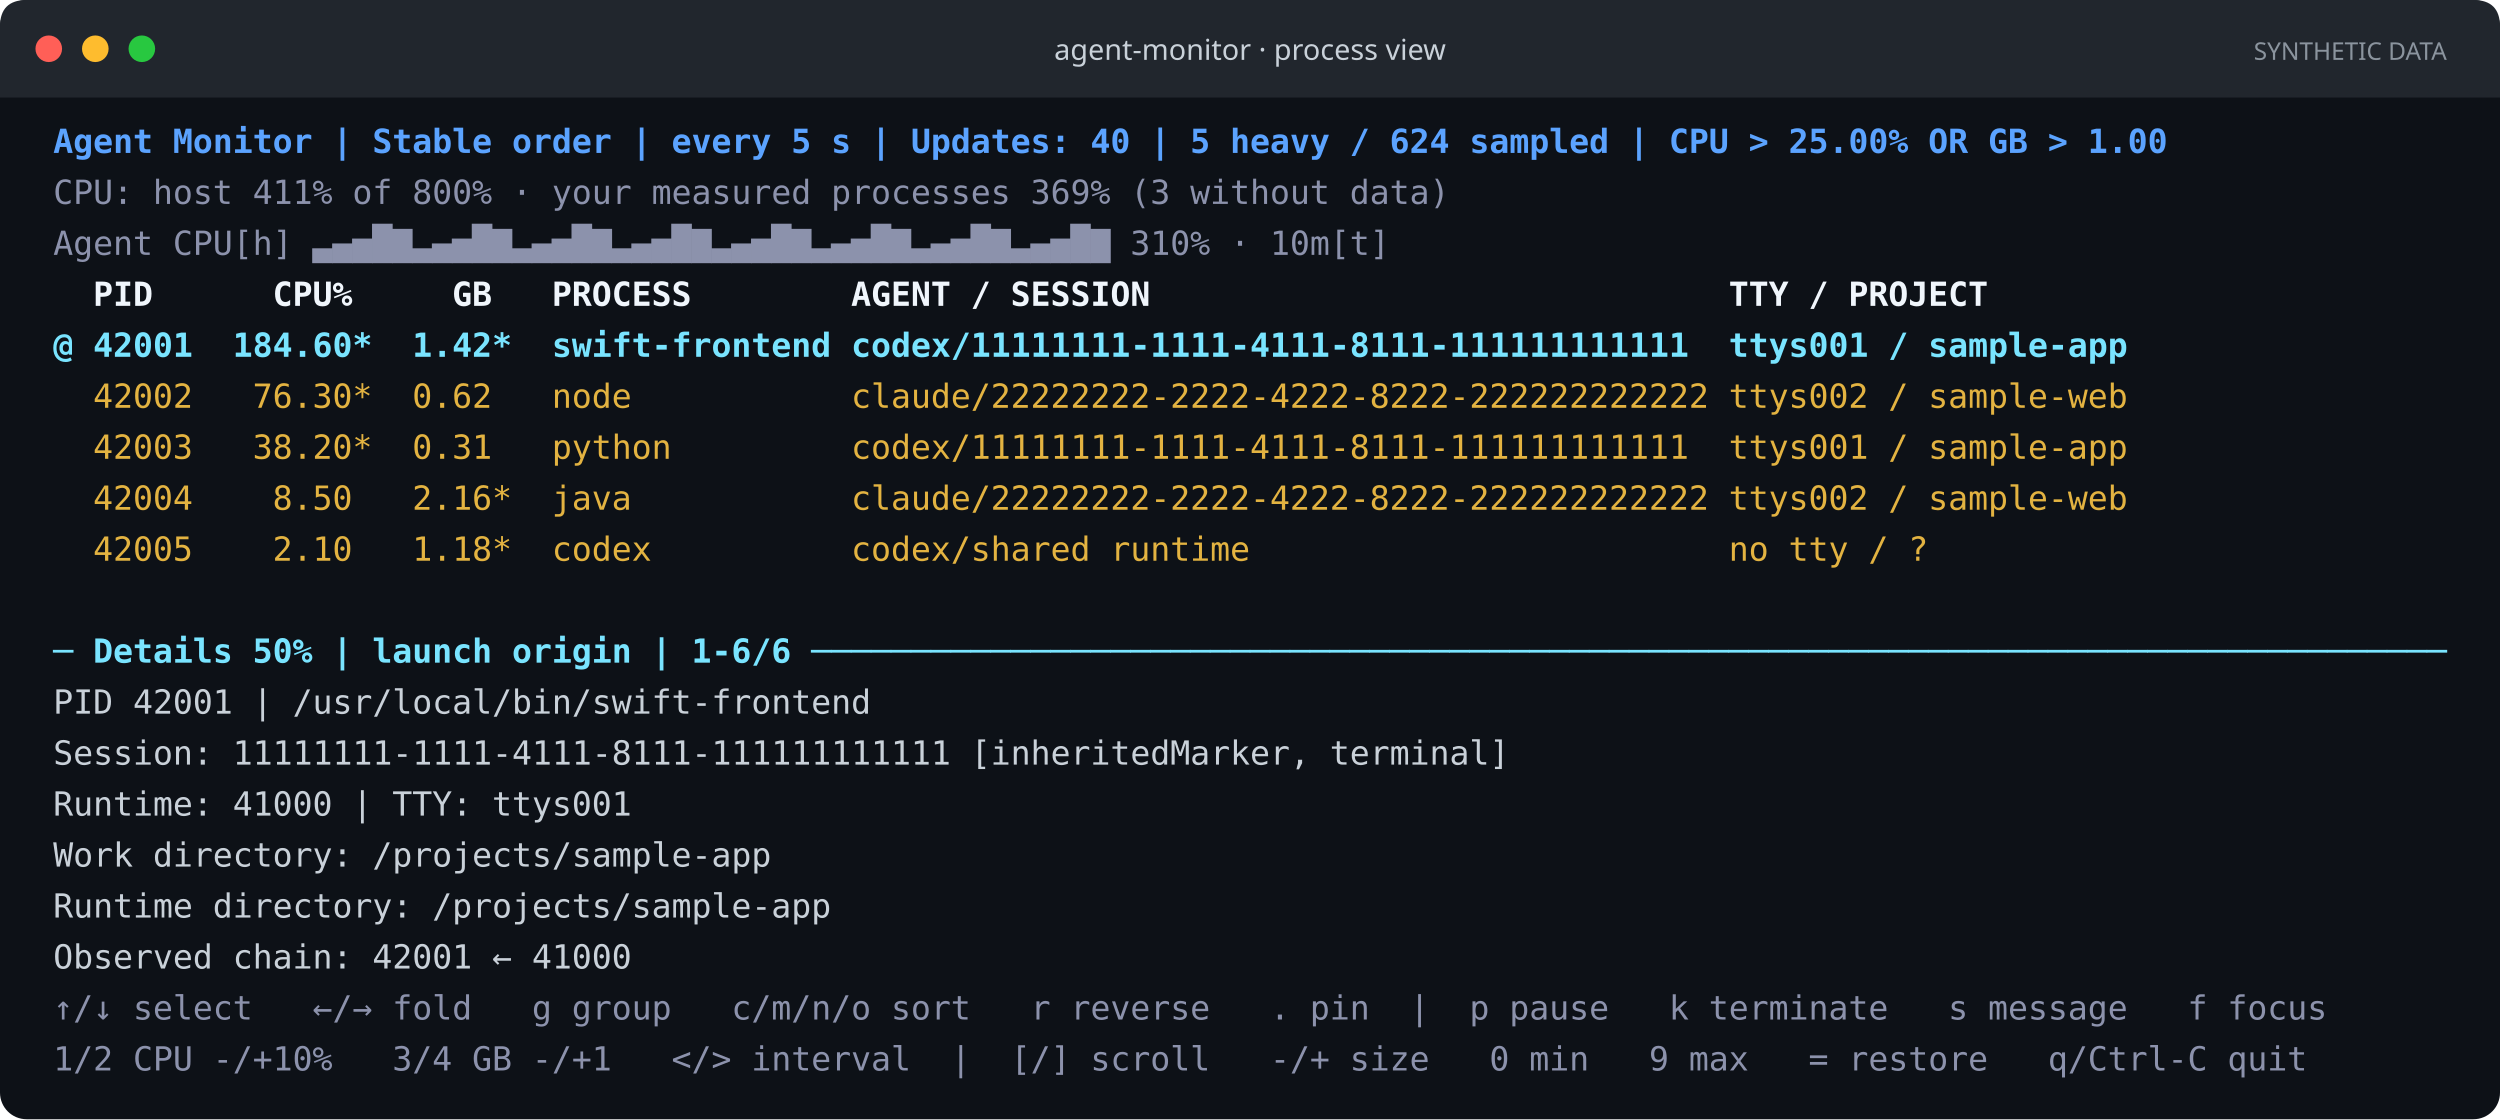
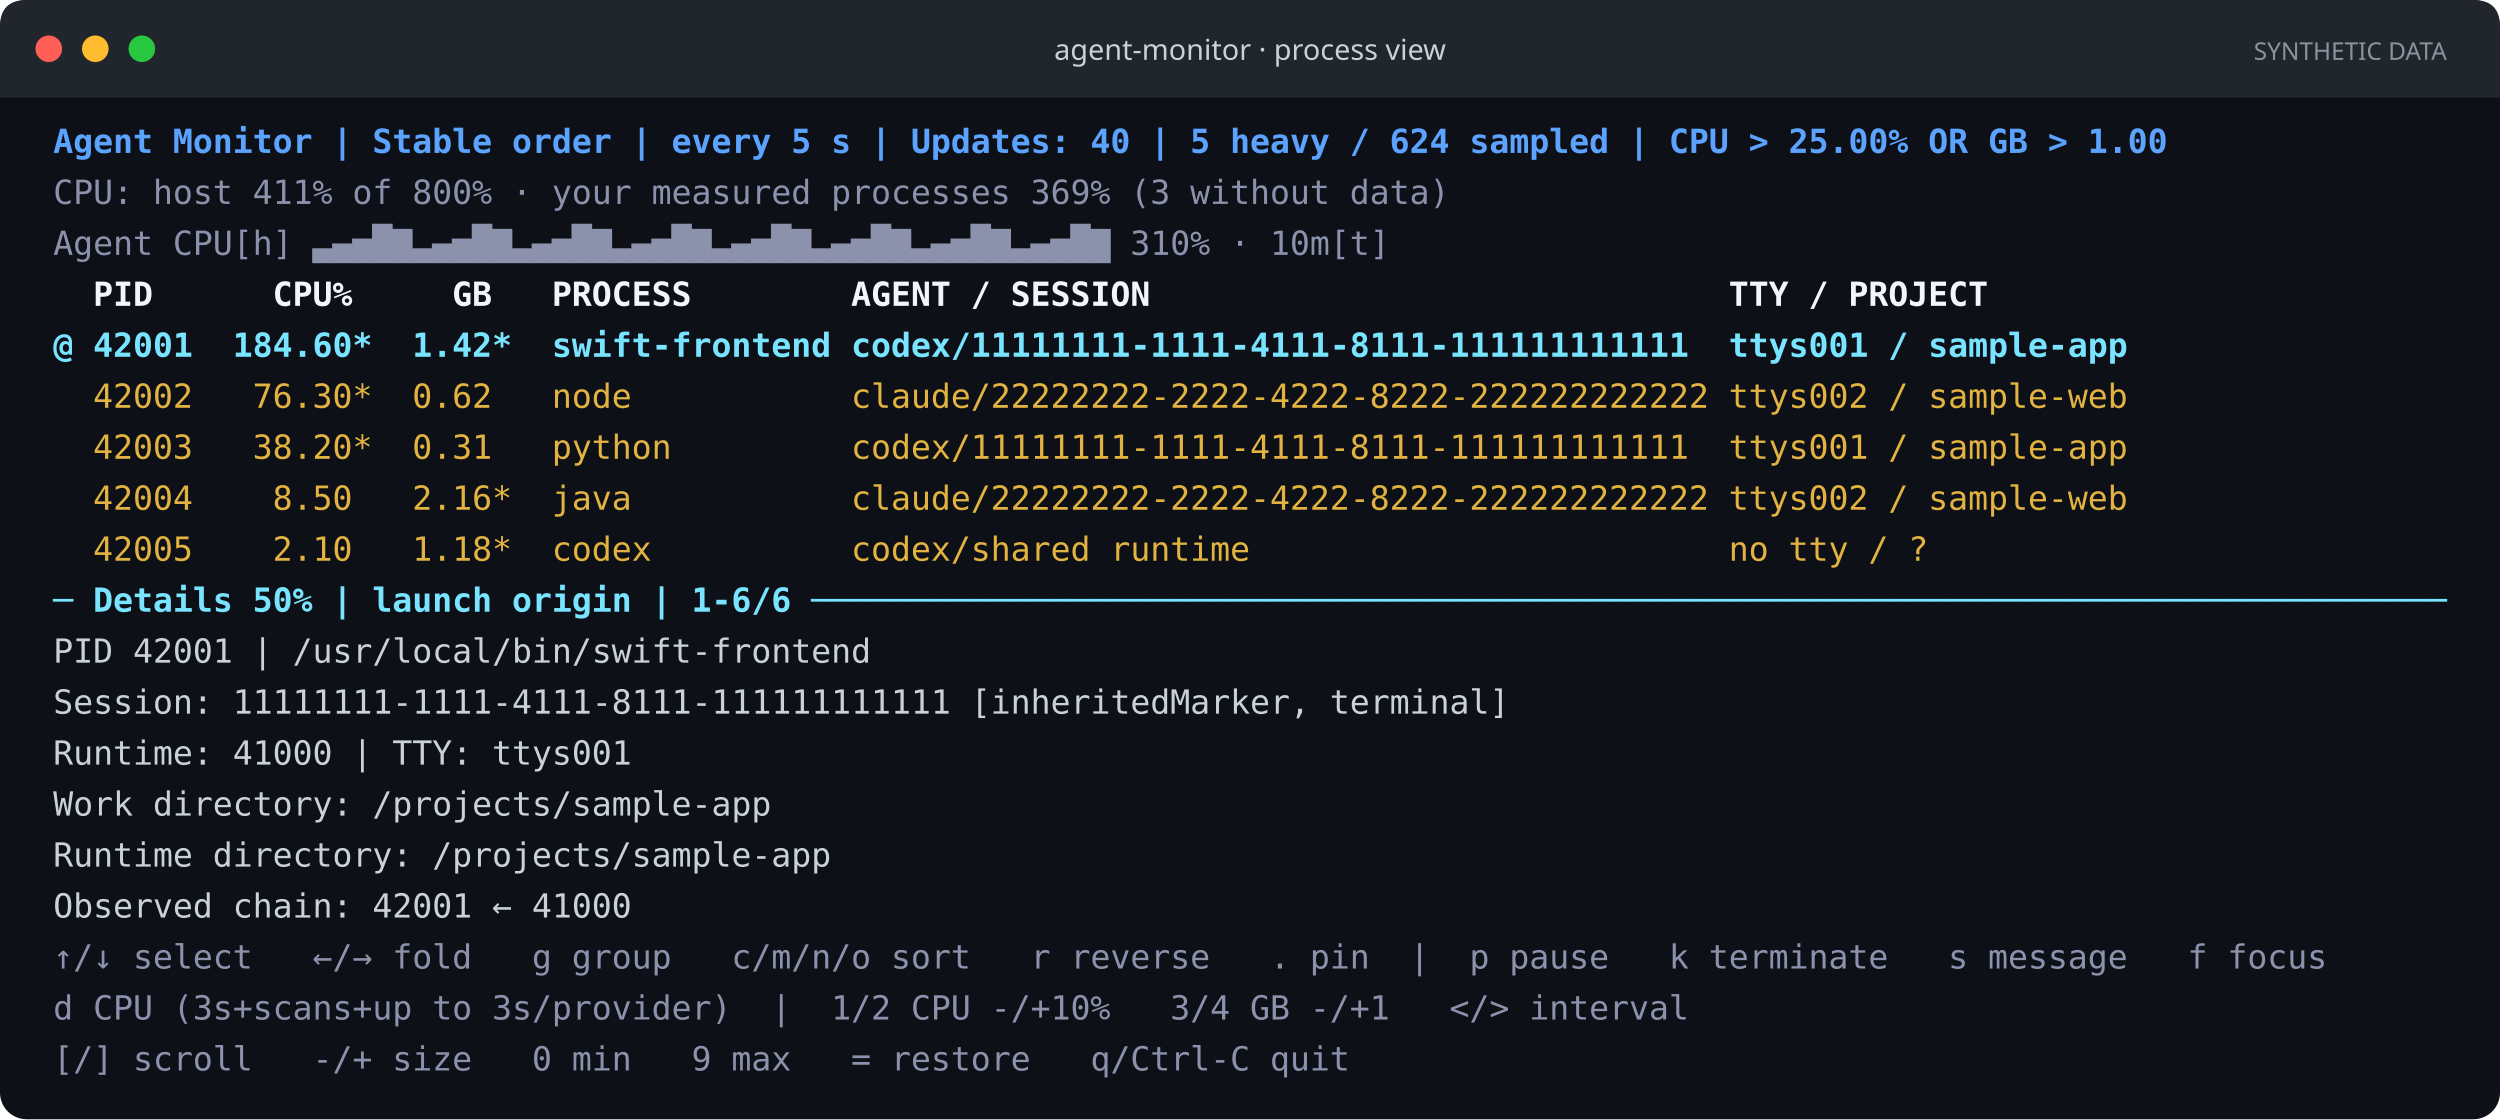
<svg xmlns="http://www.w3.org/2000/svg" width="1128" height="505" viewBox="0 0 1128 505" role="img" aria-labelledby="title description">
  <rect width="1128" height="505" rx="12" fill="#0d1117" />
  <path d="M12 0H1116Q1128 0 1128 12V44H0V12Q0 0 12 0Z" fill="#21262d" />
  <circle cx="22" cy="22" r="6" fill="#ff5f57" />
  <circle cx="43" cy="22" r="6" fill="#febc2e" />
  <circle cx="64" cy="22" r="6" fill="#28c840" />
  <text x="564" y="27" text-anchor="middle" fill="#c9d1d9" font-family="sans-serif" font-size="13">agent-monitor · process view</text>
  <text x="1104" y="27" text-anchor="end" fill="#8b949e" font-family="sans-serif" font-size="11">SYNTHETIC DATA</text>
  <g font-family="Menlo, DejaVu Sans Mono, monospace" font-size="15">
    <text y="69" fill="#5ba3ff" font-weight="bold" aria-label="Agent Monitor | Stable order | every 5 s | Updates: 40 | 5 heavy / 624 sampled | CPU &gt; 25.00% OR GB &gt; 1.00">
      <tspan x="24">A</tspan>
      <tspan x="33">g</tspan>
      <tspan x="42">e</tspan>
      <tspan x="51">n</tspan>
      <tspan x="60">t</tspan>
      <tspan x="78">M</tspan>
      <tspan x="87">o</tspan>
      <tspan x="96">n</tspan>
      <tspan x="105">i</tspan>
      <tspan x="114">t</tspan>
      <tspan x="123">o</tspan>
      <tspan x="132">r</tspan>
      <tspan x="150">|</tspan>
      <tspan x="168">S</tspan>
      <tspan x="177">t</tspan>
      <tspan x="186">a</tspan>
      <tspan x="195">b</tspan>
      <tspan x="204">l</tspan>
      <tspan x="213">e</tspan>
      <tspan x="231">o</tspan>
      <tspan x="240">r</tspan>
      <tspan x="249">d</tspan>
      <tspan x="258">e</tspan>
      <tspan x="267">r</tspan>
      <tspan x="285">|</tspan>
      <tspan x="303">e</tspan>
      <tspan x="312">v</tspan>
      <tspan x="321">e</tspan>
      <tspan x="330">r</tspan>
      <tspan x="339">y</tspan>
      <tspan x="357">5</tspan>
      <tspan x="375">s</tspan>
      <tspan x="393">|</tspan>
      <tspan x="411">U</tspan>
      <tspan x="420">p</tspan>
      <tspan x="429">d</tspan>
      <tspan x="438">a</tspan>
      <tspan x="447">t</tspan>
      <tspan x="456">e</tspan>
      <tspan x="465">s</tspan>
      <tspan x="474">:</tspan>
      <tspan x="492">4</tspan>
      <tspan x="501">0</tspan>
      <tspan x="519">|</tspan>
      <tspan x="537">5</tspan>
      <tspan x="555">h</tspan>
      <tspan x="564">e</tspan>
      <tspan x="573">a</tspan>
      <tspan x="582">v</tspan>
      <tspan x="591">y</tspan>
      <tspan x="609">/</tspan>
      <tspan x="627">6</tspan>
      <tspan x="636">2</tspan>
      <tspan x="645">4</tspan>
      <tspan x="663">s</tspan>
      <tspan x="672">a</tspan>
      <tspan x="681">m</tspan>
      <tspan x="690">p</tspan>
      <tspan x="699">l</tspan>
      <tspan x="708">e</tspan>
      <tspan x="717">d</tspan>
      <tspan x="735">|</tspan>
      <tspan x="753">C</tspan>
      <tspan x="762">P</tspan>
      <tspan x="771">U</tspan>
      <tspan x="789">&gt;</tspan>
      <tspan x="807">2</tspan>
      <tspan x="816">5</tspan>
      <tspan x="825">.</tspan>
      <tspan x="834">0</tspan>
      <tspan x="843">0</tspan>
      <tspan x="852">%</tspan>
      <tspan x="870">O</tspan>
      <tspan x="879">R</tspan>
      <tspan x="897">G</tspan>
      <tspan x="906">B</tspan>
      <tspan x="924">&gt;</tspan>
      <tspan x="942">1</tspan>
      <tspan x="951">.</tspan>
      <tspan x="960">0</tspan>
      <tspan x="969">0</tspan>
    </text>
    <text y="92" fill="#8c92ac" font-weight="normal" aria-label="CPU: host 411% of 800% · your measured processes 369% (3 without data)">
      <tspan x="24">C</tspan>
      <tspan x="33">P</tspan>
      <tspan x="42">U</tspan>
      <tspan x="51">:</tspan>
      <tspan x="69">h</tspan>
      <tspan x="78">o</tspan>
      <tspan x="87">s</tspan>
      <tspan x="96">t</tspan>
      <tspan x="114">4</tspan>
      <tspan x="123">1</tspan>
      <tspan x="132">1</tspan>
      <tspan x="141">%</tspan>
      <tspan x="159">o</tspan>
      <tspan x="168">f</tspan>
      <tspan x="186">8</tspan>
      <tspan x="195">0</tspan>
      <tspan x="204">0</tspan>
      <tspan x="213">%</tspan>
      <tspan x="231">·</tspan>
      <tspan x="249">y</tspan>
      <tspan x="258">o</tspan>
      <tspan x="267">u</tspan>
      <tspan x="276">r</tspan>
      <tspan x="294">m</tspan>
      <tspan x="303">e</tspan>
      <tspan x="312">a</tspan>
      <tspan x="321">s</tspan>
      <tspan x="330">u</tspan>
      <tspan x="339">r</tspan>
      <tspan x="348">e</tspan>
      <tspan x="357">d</tspan>
      <tspan x="375">p</tspan>
      <tspan x="384">r</tspan>
      <tspan x="393">o</tspan>
      <tspan x="402">c</tspan>
      <tspan x="411">e</tspan>
      <tspan x="420">s</tspan>
      <tspan x="429">s</tspan>
      <tspan x="438">e</tspan>
      <tspan x="447">s</tspan>
      <tspan x="465">3</tspan>
      <tspan x="474">6</tspan>
      <tspan x="483">9</tspan>
      <tspan x="492">%</tspan>
      <tspan x="510">(</tspan>
      <tspan x="519">3</tspan>
      <tspan x="537">w</tspan>
      <tspan x="546">i</tspan>
      <tspan x="555">t</tspan>
      <tspan x="564">h</tspan>
      <tspan x="573">o</tspan>
      <tspan x="582">u</tspan>
      <tspan x="591">t</tspan>
      <tspan x="609">d</tspan>
      <tspan x="618">a</tspan>
      <tspan x="627">t</tspan>
      <tspan x="636">a</tspan>
      <tspan x="645">)</tspan>
    </text>
    <text y="115" fill="#8c92ac" font-weight="normal" aria-label="Agent CPU[h] ▃▄▅█▇▃▄▅█▇▃▄▅█▇▃▄▅█▇▃▄▅█▇▃▄▅█▇▃▄▅█▇▃▄▅█▇ 310% · 10m[t]">
      <tspan x="24">A</tspan>
      <tspan x="33">g</tspan>
      <tspan x="42">e</tspan>
      <tspan x="51">n</tspan>
      <tspan x="60">t</tspan>
      <tspan x="78">C</tspan>
      <tspan x="87">P</tspan>
      <tspan x="96">U</tspan>
      <tspan x="105">[</tspan>
      <tspan x="114">h</tspan>
      <tspan x="123">]</tspan>
      <tspan x="141">▃</tspan>
      <tspan x="150">▄</tspan>
      <tspan x="159">▅</tspan>
      <tspan x="168">█</tspan>
      <tspan x="177">▇</tspan>
      <tspan x="186">▃</tspan>
      <tspan x="195">▄</tspan>
      <tspan x="204">▅</tspan>
      <tspan x="213">█</tspan>
      <tspan x="222">▇</tspan>
      <tspan x="231">▃</tspan>
      <tspan x="240">▄</tspan>
      <tspan x="249">▅</tspan>
      <tspan x="258">█</tspan>
      <tspan x="267">▇</tspan>
      <tspan x="276">▃</tspan>
      <tspan x="285">▄</tspan>
      <tspan x="294">▅</tspan>
      <tspan x="303">█</tspan>
      <tspan x="312">▇</tspan>
      <tspan x="321">▃</tspan>
      <tspan x="330">▄</tspan>
      <tspan x="339">▅</tspan>
      <tspan x="348">█</tspan>
      <tspan x="357">▇</tspan>
      <tspan x="366">▃</tspan>
      <tspan x="375">▄</tspan>
      <tspan x="384">▅</tspan>
      <tspan x="393">█</tspan>
      <tspan x="402">▇</tspan>
      <tspan x="411">▃</tspan>
      <tspan x="420">▄</tspan>
      <tspan x="429">▅</tspan>
      <tspan x="438">█</tspan>
      <tspan x="447">▇</tspan>
      <tspan x="456">▃</tspan>
      <tspan x="465">▄</tspan>
      <tspan x="474">▅</tspan>
      <tspan x="483">█</tspan>
      <tspan x="492">▇</tspan>
      <tspan x="510">3</tspan>
      <tspan x="519">1</tspan>
      <tspan x="528">0</tspan>
      <tspan x="537">%</tspan>
      <tspan x="555">·</tspan>
      <tspan x="573">1</tspan>
      <tspan x="582">0</tspan>
      <tspan x="591">m</tspan>
      <tspan x="600">[</tspan>
      <tspan x="609">t</tspan>
      <tspan x="618">]</tspan>
    </text>
    <text y="138" fill="#f0f6fc" font-weight="bold" aria-label="  PID      CPU%     GB   PROCESS        AGENT / SESSION                             TTY / PROJECT">
      <tspan x="42">P</tspan>
      <tspan x="51">I</tspan>
      <tspan x="60">D</tspan>
      <tspan x="123">C</tspan>
      <tspan x="132">P</tspan>
      <tspan x="141">U</tspan>
      <tspan x="150">%</tspan>
      <tspan x="204">G</tspan>
      <tspan x="213">B</tspan>
      <tspan x="249">P</tspan>
      <tspan x="258">R</tspan>
      <tspan x="267">O</tspan>
      <tspan x="276">C</tspan>
      <tspan x="285">E</tspan>
      <tspan x="294">S</tspan>
      <tspan x="303">S</tspan>
      <tspan x="384">A</tspan>
      <tspan x="393">G</tspan>
      <tspan x="402">E</tspan>
      <tspan x="411">N</tspan>
      <tspan x="420">T</tspan>
      <tspan x="438">/</tspan>
      <tspan x="456">S</tspan>
      <tspan x="465">E</tspan>
      <tspan x="474">S</tspan>
      <tspan x="483">S</tspan>
      <tspan x="492">I</tspan>
      <tspan x="501">O</tspan>
      <tspan x="510">N</tspan>
      <tspan x="780">T</tspan>
      <tspan x="789">T</tspan>
      <tspan x="798">Y</tspan>
      <tspan x="816">/</tspan>
      <tspan x="834">P</tspan>
      <tspan x="843">R</tspan>
      <tspan x="852">O</tspan>
      <tspan x="861">J</tspan>
      <tspan x="870">E</tspan>
      <tspan x="879">C</tspan>
      <tspan x="888">T</tspan>
    </text>
    <text y="161" fill="#79e4ff" font-weight="bold" aria-label="@ 42001  184.60*  1.42*  swift-frontend codex/11111111-1111-4111-8111-111111111111  ttys001 / sample-app">
      <tspan x="24">@</tspan>
      <tspan x="42">4</tspan>
      <tspan x="51">2</tspan>
      <tspan x="60">0</tspan>
      <tspan x="69">0</tspan>
      <tspan x="78">1</tspan>
      <tspan x="105">1</tspan>
      <tspan x="114">8</tspan>
      <tspan x="123">4</tspan>
      <tspan x="132">.</tspan>
      <tspan x="141">6</tspan>
      <tspan x="150">0</tspan>
      <tspan x="159">*</tspan>
      <tspan x="186">1</tspan>
      <tspan x="195">.</tspan>
      <tspan x="204">4</tspan>
      <tspan x="213">2</tspan>
      <tspan x="222">*</tspan>
      <tspan x="249">s</tspan>
      <tspan x="258">w</tspan>
      <tspan x="267">i</tspan>
      <tspan x="276">f</tspan>
      <tspan x="285">t</tspan>
      <tspan x="294">-</tspan>
      <tspan x="303">f</tspan>
      <tspan x="312">r</tspan>
      <tspan x="321">o</tspan>
      <tspan x="330">n</tspan>
      <tspan x="339">t</tspan>
      <tspan x="348">e</tspan>
      <tspan x="357">n</tspan>
      <tspan x="366">d</tspan>
      <tspan x="384">c</tspan>
      <tspan x="393">o</tspan>
      <tspan x="402">d</tspan>
      <tspan x="411">e</tspan>
      <tspan x="420">x</tspan>
      <tspan x="429">/</tspan>
      <tspan x="438">1</tspan>
      <tspan x="447">1</tspan>
      <tspan x="456">1</tspan>
      <tspan x="465">1</tspan>
      <tspan x="474">1</tspan>
      <tspan x="483">1</tspan>
      <tspan x="492">1</tspan>
      <tspan x="501">1</tspan>
      <tspan x="510">-</tspan>
      <tspan x="519">1</tspan>
      <tspan x="528">1</tspan>
      <tspan x="537">1</tspan>
      <tspan x="546">1</tspan>
      <tspan x="555">-</tspan>
      <tspan x="564">4</tspan>
      <tspan x="573">1</tspan>
      <tspan x="582">1</tspan>
      <tspan x="591">1</tspan>
      <tspan x="600">-</tspan>
      <tspan x="609">8</tspan>
      <tspan x="618">1</tspan>
      <tspan x="627">1</tspan>
      <tspan x="636">1</tspan>
      <tspan x="645">-</tspan>
      <tspan x="654">1</tspan>
      <tspan x="663">1</tspan>
      <tspan x="672">1</tspan>
      <tspan x="681">1</tspan>
      <tspan x="690">1</tspan>
      <tspan x="699">1</tspan>
      <tspan x="708">1</tspan>
      <tspan x="717">1</tspan>
      <tspan x="726">1</tspan>
      <tspan x="735">1</tspan>
      <tspan x="744">1</tspan>
      <tspan x="753">1</tspan>
      <tspan x="780">t</tspan>
      <tspan x="789">t</tspan>
      <tspan x="798">y</tspan>
      <tspan x="807">s</tspan>
      <tspan x="816">0</tspan>
      <tspan x="825">0</tspan>
      <tspan x="834">1</tspan>
      <tspan x="852">/</tspan>
      <tspan x="870">s</tspan>
      <tspan x="879">a</tspan>
      <tspan x="888">m</tspan>
      <tspan x="897">p</tspan>
      <tspan x="906">l</tspan>
      <tspan x="915">e</tspan>
      <tspan x="924">-</tspan>
      <tspan x="933">a</tspan>
      <tspan x="942">p</tspan>
      <tspan x="951">p</tspan>
    </text>
    <text y="184" fill="#e3b341" font-weight="normal" aria-label="  42002   76.30*  0.62   node           claude/22222222-2222-4222-8222-222222222222 ttys002 / sample-web">
      <tspan x="42">4</tspan>
      <tspan x="51">2</tspan>
      <tspan x="60">0</tspan>
      <tspan x="69">0</tspan>
      <tspan x="78">2</tspan>
      <tspan x="114">7</tspan>
      <tspan x="123">6</tspan>
      <tspan x="132">.</tspan>
      <tspan x="141">3</tspan>
      <tspan x="150">0</tspan>
      <tspan x="159">*</tspan>
      <tspan x="186">0</tspan>
      <tspan x="195">.</tspan>
      <tspan x="204">6</tspan>
      <tspan x="213">2</tspan>
      <tspan x="249">n</tspan>
      <tspan x="258">o</tspan>
      <tspan x="267">d</tspan>
      <tspan x="276">e</tspan>
      <tspan x="384">c</tspan>
      <tspan x="393">l</tspan>
      <tspan x="402">a</tspan>
      <tspan x="411">u</tspan>
      <tspan x="420">d</tspan>
      <tspan x="429">e</tspan>
      <tspan x="438">/</tspan>
      <tspan x="447">2</tspan>
      <tspan x="456">2</tspan>
      <tspan x="465">2</tspan>
      <tspan x="474">2</tspan>
      <tspan x="483">2</tspan>
      <tspan x="492">2</tspan>
      <tspan x="501">2</tspan>
      <tspan x="510">2</tspan>
      <tspan x="519">-</tspan>
      <tspan x="528">2</tspan>
      <tspan x="537">2</tspan>
      <tspan x="546">2</tspan>
      <tspan x="555">2</tspan>
      <tspan x="564">-</tspan>
      <tspan x="573">4</tspan>
      <tspan x="582">2</tspan>
      <tspan x="591">2</tspan>
      <tspan x="600">2</tspan>
      <tspan x="609">-</tspan>
      <tspan x="618">8</tspan>
      <tspan x="627">2</tspan>
      <tspan x="636">2</tspan>
      <tspan x="645">2</tspan>
      <tspan x="654">-</tspan>
      <tspan x="663">2</tspan>
      <tspan x="672">2</tspan>
      <tspan x="681">2</tspan>
      <tspan x="690">2</tspan>
      <tspan x="699">2</tspan>
      <tspan x="708">2</tspan>
      <tspan x="717">2</tspan>
      <tspan x="726">2</tspan>
      <tspan x="735">2</tspan>
      <tspan x="744">2</tspan>
      <tspan x="753">2</tspan>
      <tspan x="762">2</tspan>
      <tspan x="780">t</tspan>
      <tspan x="789">t</tspan>
      <tspan x="798">y</tspan>
      <tspan x="807">s</tspan>
      <tspan x="816">0</tspan>
      <tspan x="825">0</tspan>
      <tspan x="834">2</tspan>
      <tspan x="852">/</tspan>
      <tspan x="870">s</tspan>
      <tspan x="879">a</tspan>
      <tspan x="888">m</tspan>
      <tspan x="897">p</tspan>
      <tspan x="906">l</tspan>
      <tspan x="915">e</tspan>
      <tspan x="924">-</tspan>
      <tspan x="933">w</tspan>
      <tspan x="942">e</tspan>
      <tspan x="951">b</tspan>
    </text>
    <text y="207" fill="#e3b341" font-weight="normal" aria-label="  42003   38.20*  0.31   python         codex/11111111-1111-4111-8111-111111111111  ttys001 / sample-app">
      <tspan x="42">4</tspan>
      <tspan x="51">2</tspan>
      <tspan x="60">0</tspan>
      <tspan x="69">0</tspan>
      <tspan x="78">3</tspan>
      <tspan x="114">3</tspan>
      <tspan x="123">8</tspan>
      <tspan x="132">.</tspan>
      <tspan x="141">2</tspan>
      <tspan x="150">0</tspan>
      <tspan x="159">*</tspan>
      <tspan x="186">0</tspan>
      <tspan x="195">.</tspan>
      <tspan x="204">3</tspan>
      <tspan x="213">1</tspan>
      <tspan x="249">p</tspan>
      <tspan x="258">y</tspan>
      <tspan x="267">t</tspan>
      <tspan x="276">h</tspan>
      <tspan x="285">o</tspan>
      <tspan x="294">n</tspan>
      <tspan x="384">c</tspan>
      <tspan x="393">o</tspan>
      <tspan x="402">d</tspan>
      <tspan x="411">e</tspan>
      <tspan x="420">x</tspan>
      <tspan x="429">/</tspan>
      <tspan x="438">1</tspan>
      <tspan x="447">1</tspan>
      <tspan x="456">1</tspan>
      <tspan x="465">1</tspan>
      <tspan x="474">1</tspan>
      <tspan x="483">1</tspan>
      <tspan x="492">1</tspan>
      <tspan x="501">1</tspan>
      <tspan x="510">-</tspan>
      <tspan x="519">1</tspan>
      <tspan x="528">1</tspan>
      <tspan x="537">1</tspan>
      <tspan x="546">1</tspan>
      <tspan x="555">-</tspan>
      <tspan x="564">4</tspan>
      <tspan x="573">1</tspan>
      <tspan x="582">1</tspan>
      <tspan x="591">1</tspan>
      <tspan x="600">-</tspan>
      <tspan x="609">8</tspan>
      <tspan x="618">1</tspan>
      <tspan x="627">1</tspan>
      <tspan x="636">1</tspan>
      <tspan x="645">-</tspan>
      <tspan x="654">1</tspan>
      <tspan x="663">1</tspan>
      <tspan x="672">1</tspan>
      <tspan x="681">1</tspan>
      <tspan x="690">1</tspan>
      <tspan x="699">1</tspan>
      <tspan x="708">1</tspan>
      <tspan x="717">1</tspan>
      <tspan x="726">1</tspan>
      <tspan x="735">1</tspan>
      <tspan x="744">1</tspan>
      <tspan x="753">1</tspan>
      <tspan x="780">t</tspan>
      <tspan x="789">t</tspan>
      <tspan x="798">y</tspan>
      <tspan x="807">s</tspan>
      <tspan x="816">0</tspan>
      <tspan x="825">0</tspan>
      <tspan x="834">1</tspan>
      <tspan x="852">/</tspan>
      <tspan x="870">s</tspan>
      <tspan x="879">a</tspan>
      <tspan x="888">m</tspan>
      <tspan x="897">p</tspan>
      <tspan x="906">l</tspan>
      <tspan x="915">e</tspan>
      <tspan x="924">-</tspan>
      <tspan x="933">a</tspan>
      <tspan x="942">p</tspan>
      <tspan x="951">p</tspan>
    </text>
    <text y="230" fill="#e3b341" font-weight="normal" aria-label="  42004    8.50   2.16*  java           claude/22222222-2222-4222-8222-222222222222 ttys002 / sample-web">
      <tspan x="42">4</tspan>
      <tspan x="51">2</tspan>
      <tspan x="60">0</tspan>
      <tspan x="69">0</tspan>
      <tspan x="78">4</tspan>
      <tspan x="123">8</tspan>
      <tspan x="132">.</tspan>
      <tspan x="141">5</tspan>
      <tspan x="150">0</tspan>
      <tspan x="186">2</tspan>
      <tspan x="195">.</tspan>
      <tspan x="204">1</tspan>
      <tspan x="213">6</tspan>
      <tspan x="222">*</tspan>
      <tspan x="249">j</tspan>
      <tspan x="258">a</tspan>
      <tspan x="267">v</tspan>
      <tspan x="276">a</tspan>
      <tspan x="384">c</tspan>
      <tspan x="393">l</tspan>
      <tspan x="402">a</tspan>
      <tspan x="411">u</tspan>
      <tspan x="420">d</tspan>
      <tspan x="429">e</tspan>
      <tspan x="438">/</tspan>
      <tspan x="447">2</tspan>
      <tspan x="456">2</tspan>
      <tspan x="465">2</tspan>
      <tspan x="474">2</tspan>
      <tspan x="483">2</tspan>
      <tspan x="492">2</tspan>
      <tspan x="501">2</tspan>
      <tspan x="510">2</tspan>
      <tspan x="519">-</tspan>
      <tspan x="528">2</tspan>
      <tspan x="537">2</tspan>
      <tspan x="546">2</tspan>
      <tspan x="555">2</tspan>
      <tspan x="564">-</tspan>
      <tspan x="573">4</tspan>
      <tspan x="582">2</tspan>
      <tspan x="591">2</tspan>
      <tspan x="600">2</tspan>
      <tspan x="609">-</tspan>
      <tspan x="618">8</tspan>
      <tspan x="627">2</tspan>
      <tspan x="636">2</tspan>
      <tspan x="645">2</tspan>
      <tspan x="654">-</tspan>
      <tspan x="663">2</tspan>
      <tspan x="672">2</tspan>
      <tspan x="681">2</tspan>
      <tspan x="690">2</tspan>
      <tspan x="699">2</tspan>
      <tspan x="708">2</tspan>
      <tspan x="717">2</tspan>
      <tspan x="726">2</tspan>
      <tspan x="735">2</tspan>
      <tspan x="744">2</tspan>
      <tspan x="753">2</tspan>
      <tspan x="762">2</tspan>
      <tspan x="780">t</tspan>
      <tspan x="789">t</tspan>
      <tspan x="798">y</tspan>
      <tspan x="807">s</tspan>
      <tspan x="816">0</tspan>
      <tspan x="825">0</tspan>
      <tspan x="834">2</tspan>
      <tspan x="852">/</tspan>
      <tspan x="870">s</tspan>
      <tspan x="879">a</tspan>
      <tspan x="888">m</tspan>
      <tspan x="897">p</tspan>
      <tspan x="906">l</tspan>
      <tspan x="915">e</tspan>
      <tspan x="924">-</tspan>
      <tspan x="933">w</tspan>
      <tspan x="942">e</tspan>
      <tspan x="951">b</tspan>
    </text>
    <text y="253" fill="#e3b341" font-weight="normal" aria-label="  42005    2.10   1.18*  codex          codex/shared runtime                        no tty / ?">
      <tspan x="42">4</tspan>
      <tspan x="51">2</tspan>
      <tspan x="60">0</tspan>
      <tspan x="69">0</tspan>
      <tspan x="78">5</tspan>
      <tspan x="123">2</tspan>
      <tspan x="132">.</tspan>
      <tspan x="141">1</tspan>
      <tspan x="150">0</tspan>
      <tspan x="186">1</tspan>
      <tspan x="195">.</tspan>
      <tspan x="204">1</tspan>
      <tspan x="213">8</tspan>
      <tspan x="222">*</tspan>
      <tspan x="249">c</tspan>
      <tspan x="258">o</tspan>
      <tspan x="267">d</tspan>
      <tspan x="276">e</tspan>
      <tspan x="285">x</tspan>
      <tspan x="384">c</tspan>
      <tspan x="393">o</tspan>
      <tspan x="402">d</tspan>
      <tspan x="411">e</tspan>
      <tspan x="420">x</tspan>
      <tspan x="429">/</tspan>
      <tspan x="438">s</tspan>
      <tspan x="447">h</tspan>
      <tspan x="456">a</tspan>
      <tspan x="465">r</tspan>
      <tspan x="474">e</tspan>
      <tspan x="483">d</tspan>
      <tspan x="501">r</tspan>
      <tspan x="510">u</tspan>
      <tspan x="519">n</tspan>
      <tspan x="528">t</tspan>
      <tspan x="537">i</tspan>
      <tspan x="546">m</tspan>
      <tspan x="555">e</tspan>
      <tspan x="780">n</tspan>
      <tspan x="789">o</tspan>
      <tspan x="807">t</tspan>
      <tspan x="816">t</tspan>
      <tspan x="825">y</tspan>
      <tspan x="843">/</tspan>
      <tspan x="861">?</tspan>
    </text>
-     <text y="299" fill="#79e4ff" font-weight="bold" aria-label="─ Details 50% | launch origin | 1-6/6 ──────────────────────────────────────────────────────────────────────────────────">
+     <text y="276" fill="#79e4ff" font-weight="bold" aria-label="─ Details 50% | launch origin | 1-6/6 ──────────────────────────────────────────────────────────────────────────────────">
      <tspan x="24">─</tspan>
      <tspan x="42">D</tspan>
      <tspan x="51">e</tspan>
      <tspan x="60">t</tspan>
      <tspan x="69">a</tspan>
      <tspan x="78">i</tspan>
      <tspan x="87">l</tspan>
      <tspan x="96">s</tspan>
      <tspan x="114">5</tspan>
      <tspan x="123">0</tspan>
      <tspan x="132">%</tspan>
      <tspan x="150">|</tspan>
      <tspan x="168">l</tspan>
      <tspan x="177">a</tspan>
      <tspan x="186">u</tspan>
      <tspan x="195">n</tspan>
      <tspan x="204">c</tspan>
      <tspan x="213">h</tspan>
      <tspan x="231">o</tspan>
      <tspan x="240">r</tspan>
      <tspan x="249">i</tspan>
      <tspan x="258">g</tspan>
      <tspan x="267">i</tspan>
      <tspan x="276">n</tspan>
      <tspan x="294">|</tspan>
      <tspan x="312">1</tspan>
      <tspan x="321">-</tspan>
      <tspan x="330">6</tspan>
      <tspan x="339">/</tspan>
      <tspan x="348">6</tspan>
      <tspan x="366">─</tspan>
      <tspan x="375">─</tspan>
      <tspan x="384">─</tspan>
      <tspan x="393">─</tspan>
      <tspan x="402">─</tspan>
      <tspan x="411">─</tspan>
      <tspan x="420">─</tspan>
      <tspan x="429">─</tspan>
      <tspan x="438">─</tspan>
      <tspan x="447">─</tspan>
      <tspan x="456">─</tspan>
      <tspan x="465">─</tspan>
      <tspan x="474">─</tspan>
      <tspan x="483">─</tspan>
      <tspan x="492">─</tspan>
      <tspan x="501">─</tspan>
      <tspan x="510">─</tspan>
      <tspan x="519">─</tspan>
      <tspan x="528">─</tspan>
      <tspan x="537">─</tspan>
      <tspan x="546">─</tspan>
      <tspan x="555">─</tspan>
      <tspan x="564">─</tspan>
      <tspan x="573">─</tspan>
      <tspan x="582">─</tspan>
      <tspan x="591">─</tspan>
      <tspan x="600">─</tspan>
      <tspan x="609">─</tspan>
      <tspan x="618">─</tspan>
      <tspan x="627">─</tspan>
      <tspan x="636">─</tspan>
      <tspan x="645">─</tspan>
      <tspan x="654">─</tspan>
      <tspan x="663">─</tspan>
      <tspan x="672">─</tspan>
      <tspan x="681">─</tspan>
      <tspan x="690">─</tspan>
      <tspan x="699">─</tspan>
      <tspan x="708">─</tspan>
      <tspan x="717">─</tspan>
      <tspan x="726">─</tspan>
      <tspan x="735">─</tspan>
      <tspan x="744">─</tspan>
      <tspan x="753">─</tspan>
      <tspan x="762">─</tspan>
      <tspan x="771">─</tspan>
      <tspan x="780">─</tspan>
      <tspan x="789">─</tspan>
      <tspan x="798">─</tspan>
      <tspan x="807">─</tspan>
      <tspan x="816">─</tspan>
      <tspan x="825">─</tspan>
      <tspan x="834">─</tspan>
      <tspan x="843">─</tspan>
      <tspan x="852">─</tspan>
      <tspan x="861">─</tspan>
      <tspan x="870">─</tspan>
      <tspan x="879">─</tspan>
      <tspan x="888">─</tspan>
      <tspan x="897">─</tspan>
      <tspan x="906">─</tspan>
      <tspan x="915">─</tspan>
      <tspan x="924">─</tspan>
      <tspan x="933">─</tspan>
      <tspan x="942">─</tspan>
      <tspan x="951">─</tspan>
      <tspan x="960">─</tspan>
      <tspan x="969">─</tspan>
      <tspan x="978">─</tspan>
      <tspan x="987">─</tspan>
      <tspan x="996">─</tspan>
      <tspan x="1005">─</tspan>
      <tspan x="1014">─</tspan>
      <tspan x="1023">─</tspan>
      <tspan x="1032">─</tspan>
      <tspan x="1041">─</tspan>
      <tspan x="1050">─</tspan>
      <tspan x="1059">─</tspan>
      <tspan x="1068">─</tspan>
      <tspan x="1077">─</tspan>
      <tspan x="1086">─</tspan>
      <tspan x="1095">─</tspan>
    </text>
-     <text y="322" fill="#c9d1d9" font-weight="normal" aria-label="PID 42001 | /usr/local/bin/swift-frontend">
+     <text y="299" fill="#c9d1d9" font-weight="normal" aria-label="PID 42001 | /usr/local/bin/swift-frontend">
      <tspan x="24">P</tspan>
      <tspan x="33">I</tspan>
      <tspan x="42">D</tspan>
      <tspan x="60">4</tspan>
      <tspan x="69">2</tspan>
      <tspan x="78">0</tspan>
      <tspan x="87">0</tspan>
      <tspan x="96">1</tspan>
      <tspan x="114">|</tspan>
      <tspan x="132">/</tspan>
      <tspan x="141">u</tspan>
      <tspan x="150">s</tspan>
      <tspan x="159">r</tspan>
      <tspan x="168">/</tspan>
      <tspan x="177">l</tspan>
      <tspan x="186">o</tspan>
      <tspan x="195">c</tspan>
      <tspan x="204">a</tspan>
      <tspan x="213">l</tspan>
      <tspan x="222">/</tspan>
      <tspan x="231">b</tspan>
      <tspan x="240">i</tspan>
      <tspan x="249">n</tspan>
      <tspan x="258">/</tspan>
      <tspan x="267">s</tspan>
      <tspan x="276">w</tspan>
      <tspan x="285">i</tspan>
      <tspan x="294">f</tspan>
      <tspan x="303">t</tspan>
      <tspan x="312">-</tspan>
      <tspan x="321">f</tspan>
      <tspan x="330">r</tspan>
      <tspan x="339">o</tspan>
      <tspan x="348">n</tspan>
      <tspan x="357">t</tspan>
      <tspan x="366">e</tspan>
      <tspan x="375">n</tspan>
      <tspan x="384">d</tspan>
    </text>
-     <text y="345" fill="#c9d1d9" font-weight="normal" aria-label="Session: 11111111-1111-4111-8111-111111111111 [inheritedMarker, terminal]">
+     <text y="322" fill="#c9d1d9" font-weight="normal" aria-label="Session: 11111111-1111-4111-8111-111111111111 [inheritedMarker, terminal]">
      <tspan x="24">S</tspan>
      <tspan x="33">e</tspan>
      <tspan x="42">s</tspan>
      <tspan x="51">s</tspan>
      <tspan x="60">i</tspan>
      <tspan x="69">o</tspan>
      <tspan x="78">n</tspan>
      <tspan x="87">:</tspan>
      <tspan x="105">1</tspan>
      <tspan x="114">1</tspan>
      <tspan x="123">1</tspan>
      <tspan x="132">1</tspan>
      <tspan x="141">1</tspan>
      <tspan x="150">1</tspan>
      <tspan x="159">1</tspan>
      <tspan x="168">1</tspan>
      <tspan x="177">-</tspan>
      <tspan x="186">1</tspan>
      <tspan x="195">1</tspan>
      <tspan x="204">1</tspan>
      <tspan x="213">1</tspan>
      <tspan x="222">-</tspan>
      <tspan x="231">4</tspan>
      <tspan x="240">1</tspan>
      <tspan x="249">1</tspan>
      <tspan x="258">1</tspan>
      <tspan x="267">-</tspan>
      <tspan x="276">8</tspan>
      <tspan x="285">1</tspan>
      <tspan x="294">1</tspan>
      <tspan x="303">1</tspan>
      <tspan x="312">-</tspan>
      <tspan x="321">1</tspan>
      <tspan x="330">1</tspan>
      <tspan x="339">1</tspan>
      <tspan x="348">1</tspan>
      <tspan x="357">1</tspan>
      <tspan x="366">1</tspan>
      <tspan x="375">1</tspan>
      <tspan x="384">1</tspan>
      <tspan x="393">1</tspan>
      <tspan x="402">1</tspan>
      <tspan x="411">1</tspan>
      <tspan x="420">1</tspan>
      <tspan x="438">[</tspan>
      <tspan x="447">i</tspan>
      <tspan x="456">n</tspan>
      <tspan x="465">h</tspan>
      <tspan x="474">e</tspan>
      <tspan x="483">r</tspan>
      <tspan x="492">i</tspan>
      <tspan x="501">t</tspan>
      <tspan x="510">e</tspan>
      <tspan x="519">d</tspan>
      <tspan x="528">M</tspan>
      <tspan x="537">a</tspan>
      <tspan x="546">r</tspan>
      <tspan x="555">k</tspan>
      <tspan x="564">e</tspan>
      <tspan x="573">r</tspan>
      <tspan x="582">,</tspan>
      <tspan x="600">t</tspan>
      <tspan x="609">e</tspan>
      <tspan x="618">r</tspan>
      <tspan x="627">m</tspan>
      <tspan x="636">i</tspan>
      <tspan x="645">n</tspan>
      <tspan x="654">a</tspan>
      <tspan x="663">l</tspan>
      <tspan x="672">]</tspan>
    </text>
-     <text y="368" fill="#c9d1d9" font-weight="normal" aria-label="Runtime: 41000 | TTY: ttys001">
+     <text y="345" fill="#c9d1d9" font-weight="normal" aria-label="Runtime: 41000 | TTY: ttys001">
      <tspan x="24">R</tspan>
      <tspan x="33">u</tspan>
      <tspan x="42">n</tspan>
      <tspan x="51">t</tspan>
      <tspan x="60">i</tspan>
      <tspan x="69">m</tspan>
      <tspan x="78">e</tspan>
      <tspan x="87">:</tspan>
      <tspan x="105">4</tspan>
      <tspan x="114">1</tspan>
      <tspan x="123">0</tspan>
      <tspan x="132">0</tspan>
      <tspan x="141">0</tspan>
      <tspan x="159">|</tspan>
      <tspan x="177">T</tspan>
      <tspan x="186">T</tspan>
      <tspan x="195">Y</tspan>
      <tspan x="204">:</tspan>
      <tspan x="222">t</tspan>
      <tspan x="231">t</tspan>
      <tspan x="240">y</tspan>
      <tspan x="249">s</tspan>
      <tspan x="258">0</tspan>
      <tspan x="267">0</tspan>
      <tspan x="276">1</tspan>
    </text>
-     <text y="391" fill="#c9d1d9" font-weight="normal" aria-label="Work directory: /projects/sample-app">
+     <text y="368" fill="#c9d1d9" font-weight="normal" aria-label="Work directory: /projects/sample-app">
      <tspan x="24">W</tspan>
      <tspan x="33">o</tspan>
      <tspan x="42">r</tspan>
      <tspan x="51">k</tspan>
      <tspan x="69">d</tspan>
      <tspan x="78">i</tspan>
      <tspan x="87">r</tspan>
      <tspan x="96">e</tspan>
      <tspan x="105">c</tspan>
      <tspan x="114">t</tspan>
      <tspan x="123">o</tspan>
      <tspan x="132">r</tspan>
      <tspan x="141">y</tspan>
      <tspan x="150">:</tspan>
      <tspan x="168">/</tspan>
      <tspan x="177">p</tspan>
      <tspan x="186">r</tspan>
      <tspan x="195">o</tspan>
      <tspan x="204">j</tspan>
      <tspan x="213">e</tspan>
      <tspan x="222">c</tspan>
      <tspan x="231">t</tspan>
      <tspan x="240">s</tspan>
      <tspan x="249">/</tspan>
      <tspan x="258">s</tspan>
      <tspan x="267">a</tspan>
      <tspan x="276">m</tspan>
      <tspan x="285">p</tspan>
      <tspan x="294">l</tspan>
      <tspan x="303">e</tspan>
      <tspan x="312">-</tspan>
      <tspan x="321">a</tspan>
      <tspan x="330">p</tspan>
      <tspan x="339">p</tspan>
    </text>
-     <text y="414" fill="#c9d1d9" font-weight="normal" aria-label="Runtime directory: /projects/sample-app">
+     <text y="391" fill="#c9d1d9" font-weight="normal" aria-label="Runtime directory: /projects/sample-app">
      <tspan x="24">R</tspan>
      <tspan x="33">u</tspan>
      <tspan x="42">n</tspan>
      <tspan x="51">t</tspan>
      <tspan x="60">i</tspan>
      <tspan x="69">m</tspan>
      <tspan x="78">e</tspan>
      <tspan x="96">d</tspan>
      <tspan x="105">i</tspan>
      <tspan x="114">r</tspan>
      <tspan x="123">e</tspan>
      <tspan x="132">c</tspan>
      <tspan x="141">t</tspan>
      <tspan x="150">o</tspan>
      <tspan x="159">r</tspan>
      <tspan x="168">y</tspan>
      <tspan x="177">:</tspan>
      <tspan x="195">/</tspan>
      <tspan x="204">p</tspan>
      <tspan x="213">r</tspan>
      <tspan x="222">o</tspan>
      <tspan x="231">j</tspan>
      <tspan x="240">e</tspan>
      <tspan x="249">c</tspan>
      <tspan x="258">t</tspan>
      <tspan x="267">s</tspan>
      <tspan x="276">/</tspan>
      <tspan x="285">s</tspan>
      <tspan x="294">a</tspan>
      <tspan x="303">m</tspan>
      <tspan x="312">p</tspan>
      <tspan x="321">l</tspan>
      <tspan x="330">e</tspan>
      <tspan x="339">-</tspan>
      <tspan x="348">a</tspan>
      <tspan x="357">p</tspan>
      <tspan x="366">p</tspan>
    </text>
-     <text y="437" fill="#c9d1d9" font-weight="normal" aria-label="Observed chain: 42001 ← 41000">
+     <text y="414" fill="#c9d1d9" font-weight="normal" aria-label="Observed chain: 42001 ← 41000">
      <tspan x="24">O</tspan>
      <tspan x="33">b</tspan>
      <tspan x="42">s</tspan>
      <tspan x="51">e</tspan>
      <tspan x="60">r</tspan>
      <tspan x="69">v</tspan>
      <tspan x="78">e</tspan>
      <tspan x="87">d</tspan>
      <tspan x="105">c</tspan>
      <tspan x="114">h</tspan>
      <tspan x="123">a</tspan>
      <tspan x="132">i</tspan>
      <tspan x="141">n</tspan>
      <tspan x="150">:</tspan>
      <tspan x="168">4</tspan>
      <tspan x="177">2</tspan>
      <tspan x="186">0</tspan>
      <tspan x="195">0</tspan>
      <tspan x="204">1</tspan>
      <tspan x="222">←</tspan>
      <tspan x="240">4</tspan>
      <tspan x="249">1</tspan>
      <tspan x="258">0</tspan>
      <tspan x="267">0</tspan>
      <tspan x="276">0</tspan>
    </text>
-     <text y="460" fill="#8c92ac" font-weight="normal" aria-label="↑/↓ select   ←/→ fold   g group   c/m/n/o sort   r reverse   . pin  |  p pause   k terminate   s message   f focus">
+     <text y="437" fill="#8c92ac" font-weight="normal" aria-label="↑/↓ select   ←/→ fold   g group   c/m/n/o sort   r reverse   . pin  |  p pause   k terminate   s message   f focus">
      <tspan x="24">↑</tspan>
      <tspan x="33">/</tspan>
      <tspan x="42">↓</tspan>
      <tspan x="60">s</tspan>
      <tspan x="69">e</tspan>
      <tspan x="78">l</tspan>
      <tspan x="87">e</tspan>
      <tspan x="96">c</tspan>
      <tspan x="105">t</tspan>
      <tspan x="141">←</tspan>
      <tspan x="150">/</tspan>
      <tspan x="159">→</tspan>
      <tspan x="177">f</tspan>
      <tspan x="186">o</tspan>
      <tspan x="195">l</tspan>
      <tspan x="204">d</tspan>
      <tspan x="240">g</tspan>
      <tspan x="258">g</tspan>
      <tspan x="267">r</tspan>
      <tspan x="276">o</tspan>
      <tspan x="285">u</tspan>
      <tspan x="294">p</tspan>
      <tspan x="330">c</tspan>
      <tspan x="339">/</tspan>
      <tspan x="348">m</tspan>
      <tspan x="357">/</tspan>
      <tspan x="366">n</tspan>
      <tspan x="375">/</tspan>
      <tspan x="384">o</tspan>
      <tspan x="402">s</tspan>
      <tspan x="411">o</tspan>
      <tspan x="420">r</tspan>
      <tspan x="429">t</tspan>
      <tspan x="465">r</tspan>
      <tspan x="483">r</tspan>
      <tspan x="492">e</tspan>
      <tspan x="501">v</tspan>
      <tspan x="510">e</tspan>
      <tspan x="519">r</tspan>
      <tspan x="528">s</tspan>
      <tspan x="537">e</tspan>
      <tspan x="573">.</tspan>
      <tspan x="591">p</tspan>
      <tspan x="600">i</tspan>
      <tspan x="609">n</tspan>
      <tspan x="636">|</tspan>
      <tspan x="663">p</tspan>
      <tspan x="681">p</tspan>
      <tspan x="690">a</tspan>
      <tspan x="699">u</tspan>
      <tspan x="708">s</tspan>
      <tspan x="717">e</tspan>
      <tspan x="753">k</tspan>
      <tspan x="771">t</tspan>
      <tspan x="780">e</tspan>
      <tspan x="789">r</tspan>
      <tspan x="798">m</tspan>
      <tspan x="807">i</tspan>
      <tspan x="816">n</tspan>
      <tspan x="825">a</tspan>
      <tspan x="834">t</tspan>
      <tspan x="843">e</tspan>
      <tspan x="879">s</tspan>
      <tspan x="897">m</tspan>
      <tspan x="906">e</tspan>
      <tspan x="915">s</tspan>
      <tspan x="924">s</tspan>
      <tspan x="933">a</tspan>
      <tspan x="942">g</tspan>
      <tspan x="951">e</tspan>
      <tspan x="987">f</tspan>
      <tspan x="1005">f</tspan>
      <tspan x="1014">o</tspan>
      <tspan x="1023">c</tspan>
      <tspan x="1032">u</tspan>
      <tspan x="1041">s</tspan>
    </text>
-     <text y="483" fill="#8c92ac" font-weight="normal" aria-label="1/2 CPU -/+10%   3/4 GB -/+1   &lt;/&gt; interval  |  [/] scroll   -/+ size   0 min   9 max   = restore   q/Ctrl-C quit">
-       <tspan x="24">1</tspan>
+     <text y="460" fill="#8c92ac" font-weight="normal" aria-label="d CPU (3s+scans+up to 3s/provider)  |  1/2 CPU -/+10%   3/4 GB -/+1   &lt;/&gt; interval">
+       <tspan x="24">d</tspan>
+       <tspan x="42">C</tspan>
+       <tspan x="51">P</tspan>
+       <tspan x="60">U</tspan>
+       <tspan x="78">(</tspan>
+       <tspan x="87">3</tspan>
+       <tspan x="96">s</tspan>
+       <tspan x="105">+</tspan>
+       <tspan x="114">s</tspan>
+       <tspan x="123">c</tspan>
+       <tspan x="132">a</tspan>
+       <tspan x="141">n</tspan>
+       <tspan x="150">s</tspan>
+       <tspan x="159">+</tspan>
+       <tspan x="168">u</tspan>
+       <tspan x="177">p</tspan>
+       <tspan x="195">t</tspan>
+       <tspan x="204">o</tspan>
+       <tspan x="222">3</tspan>
+       <tspan x="231">s</tspan>
+       <tspan x="240">/</tspan>
+       <tspan x="249">p</tspan>
+       <tspan x="258">r</tspan>
+       <tspan x="267">o</tspan>
+       <tspan x="276">v</tspan>
+       <tspan x="285">i</tspan>
+       <tspan x="294">d</tspan>
+       <tspan x="303">e</tspan>
+       <tspan x="312">r</tspan>
+       <tspan x="321">)</tspan>
+       <tspan x="348">|</tspan>
+       <tspan x="375">1</tspan>
+       <tspan x="384">/</tspan>
+       <tspan x="393">2</tspan>
+       <tspan x="411">C</tspan>
+       <tspan x="420">P</tspan>
+       <tspan x="429">U</tspan>
+       <tspan x="447">-</tspan>
+       <tspan x="456">/</tspan>
+       <tspan x="465">+</tspan>
+       <tspan x="474">1</tspan>
+       <tspan x="483">0</tspan>
+       <tspan x="492">%</tspan>
+       <tspan x="528">3</tspan>
+       <tspan x="537">/</tspan>
+       <tspan x="546">4</tspan>
+       <tspan x="564">G</tspan>
+       <tspan x="573">B</tspan>
+       <tspan x="591">-</tspan>
+       <tspan x="600">/</tspan>
+       <tspan x="609">+</tspan>
+       <tspan x="618">1</tspan>
+       <tspan x="654">&lt;</tspan>
+       <tspan x="663">/</tspan>
+       <tspan x="672">&gt;</tspan>
+       <tspan x="690">i</tspan>
+       <tspan x="699">n</tspan>
+       <tspan x="708">t</tspan>
+       <tspan x="717">e</tspan>
+       <tspan x="726">r</tspan>
+       <tspan x="735">v</tspan>
+       <tspan x="744">a</tspan>
+       <tspan x="753">l</tspan>
+     </text>
+     <text y="483" fill="#8c92ac" font-weight="normal" aria-label="[/] scroll   -/+ size   0 min   9 max   = restore   q/Ctrl-C quit">
+       <tspan x="24">[</tspan>
      <tspan x="33">/</tspan>
-       <tspan x="42">2</tspan>
-       <tspan x="60">C</tspan>
-       <tspan x="69">P</tspan>
-       <tspan x="78">U</tspan>
-       <tspan x="96">-</tspan>
-       <tspan x="105">/</tspan>
-       <tspan x="114">+</tspan>
-       <tspan x="123">1</tspan>
-       <tspan x="132">0</tspan>
-       <tspan x="141">%</tspan>
-       <tspan x="177">3</tspan>
-       <tspan x="186">/</tspan>
-       <tspan x="195">4</tspan>
-       <tspan x="213">G</tspan>
-       <tspan x="222">B</tspan>
-       <tspan x="240">-</tspan>
-       <tspan x="249">/</tspan>
-       <tspan x="258">+</tspan>
-       <tspan x="267">1</tspan>
-       <tspan x="303">&lt;</tspan>
-       <tspan x="312">/</tspan>
-       <tspan x="321">&gt;</tspan>
-       <tspan x="339">i</tspan>
-       <tspan x="348">n</tspan>
-       <tspan x="357">t</tspan>
-       <tspan x="366">e</tspan>
-       <tspan x="375">r</tspan>
-       <tspan x="384">v</tspan>
-       <tspan x="393">a</tspan>
-       <tspan x="402">l</tspan>
-       <tspan x="429">|</tspan>
-       <tspan x="456">[</tspan>
-       <tspan x="465">/</tspan>
-       <tspan x="474">]</tspan>
-       <tspan x="492">s</tspan>
-       <tspan x="501">c</tspan>
-       <tspan x="510">r</tspan>
-       <tspan x="519">o</tspan>
-       <tspan x="528">l</tspan>
+       <tspan x="42">]</tspan>
+       <tspan x="60">s</tspan>
+       <tspan x="69">c</tspan>
+       <tspan x="78">r</tspan>
+       <tspan x="87">o</tspan>
+       <tspan x="96">l</tspan>
+       <tspan x="105">l</tspan>
+       <tspan x="141">-</tspan>
+       <tspan x="150">/</tspan>
+       <tspan x="159">+</tspan>
+       <tspan x="177">s</tspan>
+       <tspan x="186">i</tspan>
+       <tspan x="195">z</tspan>
+       <tspan x="204">e</tspan>
+       <tspan x="240">0</tspan>
+       <tspan x="258">m</tspan>
+       <tspan x="267">i</tspan>
+       <tspan x="276">n</tspan>
+       <tspan x="312">9</tspan>
+       <tspan x="330">m</tspan>
+       <tspan x="339">a</tspan>
+       <tspan x="348">x</tspan>
+       <tspan x="384">=</tspan>
+       <tspan x="402">r</tspan>
+       <tspan x="411">e</tspan>
+       <tspan x="420">s</tspan>
+       <tspan x="429">t</tspan>
+       <tspan x="438">o</tspan>
+       <tspan x="447">r</tspan>
+       <tspan x="456">e</tspan>
+       <tspan x="492">q</tspan>
+       <tspan x="501">/</tspan>
+       <tspan x="510">C</tspan>
+       <tspan x="519">t</tspan>
+       <tspan x="528">r</tspan>
      <tspan x="537">l</tspan>
-       <tspan x="573">-</tspan>
-       <tspan x="582">/</tspan>
-       <tspan x="591">+</tspan>
-       <tspan x="609">s</tspan>
-       <tspan x="618">i</tspan>
-       <tspan x="627">z</tspan>
-       <tspan x="636">e</tspan>
-       <tspan x="672">0</tspan>
-       <tspan x="690">m</tspan>
-       <tspan x="699">i</tspan>
-       <tspan x="708">n</tspan>
-       <tspan x="744">9</tspan>
-       <tspan x="762">m</tspan>
-       <tspan x="771">a</tspan>
-       <tspan x="780">x</tspan>
-       <tspan x="816">=</tspan>
-       <tspan x="834">r</tspan>
-       <tspan x="843">e</tspan>
-       <tspan x="852">s</tspan>
-       <tspan x="861">t</tspan>
-       <tspan x="870">o</tspan>
-       <tspan x="879">r</tspan>
-       <tspan x="888">e</tspan>
-       <tspan x="924">q</tspan>
-       <tspan x="933">/</tspan>
-       <tspan x="942">C</tspan>
-       <tspan x="951">t</tspan>
-       <tspan x="960">r</tspan>
-       <tspan x="969">l</tspan>
-       <tspan x="978">-</tspan>
-       <tspan x="987">C</tspan>
-       <tspan x="1005">q</tspan>
-       <tspan x="1014">u</tspan>
-       <tspan x="1023">i</tspan>
-       <tspan x="1032">t</tspan>
+       <tspan x="546">-</tspan>
+       <tspan x="555">C</tspan>
+       <tspan x="573">q</tspan>
+       <tspan x="582">u</tspan>
+       <tspan x="591">i</tspan>
+       <tspan x="600">t</tspan>
    </text>
  </g>
</svg>
